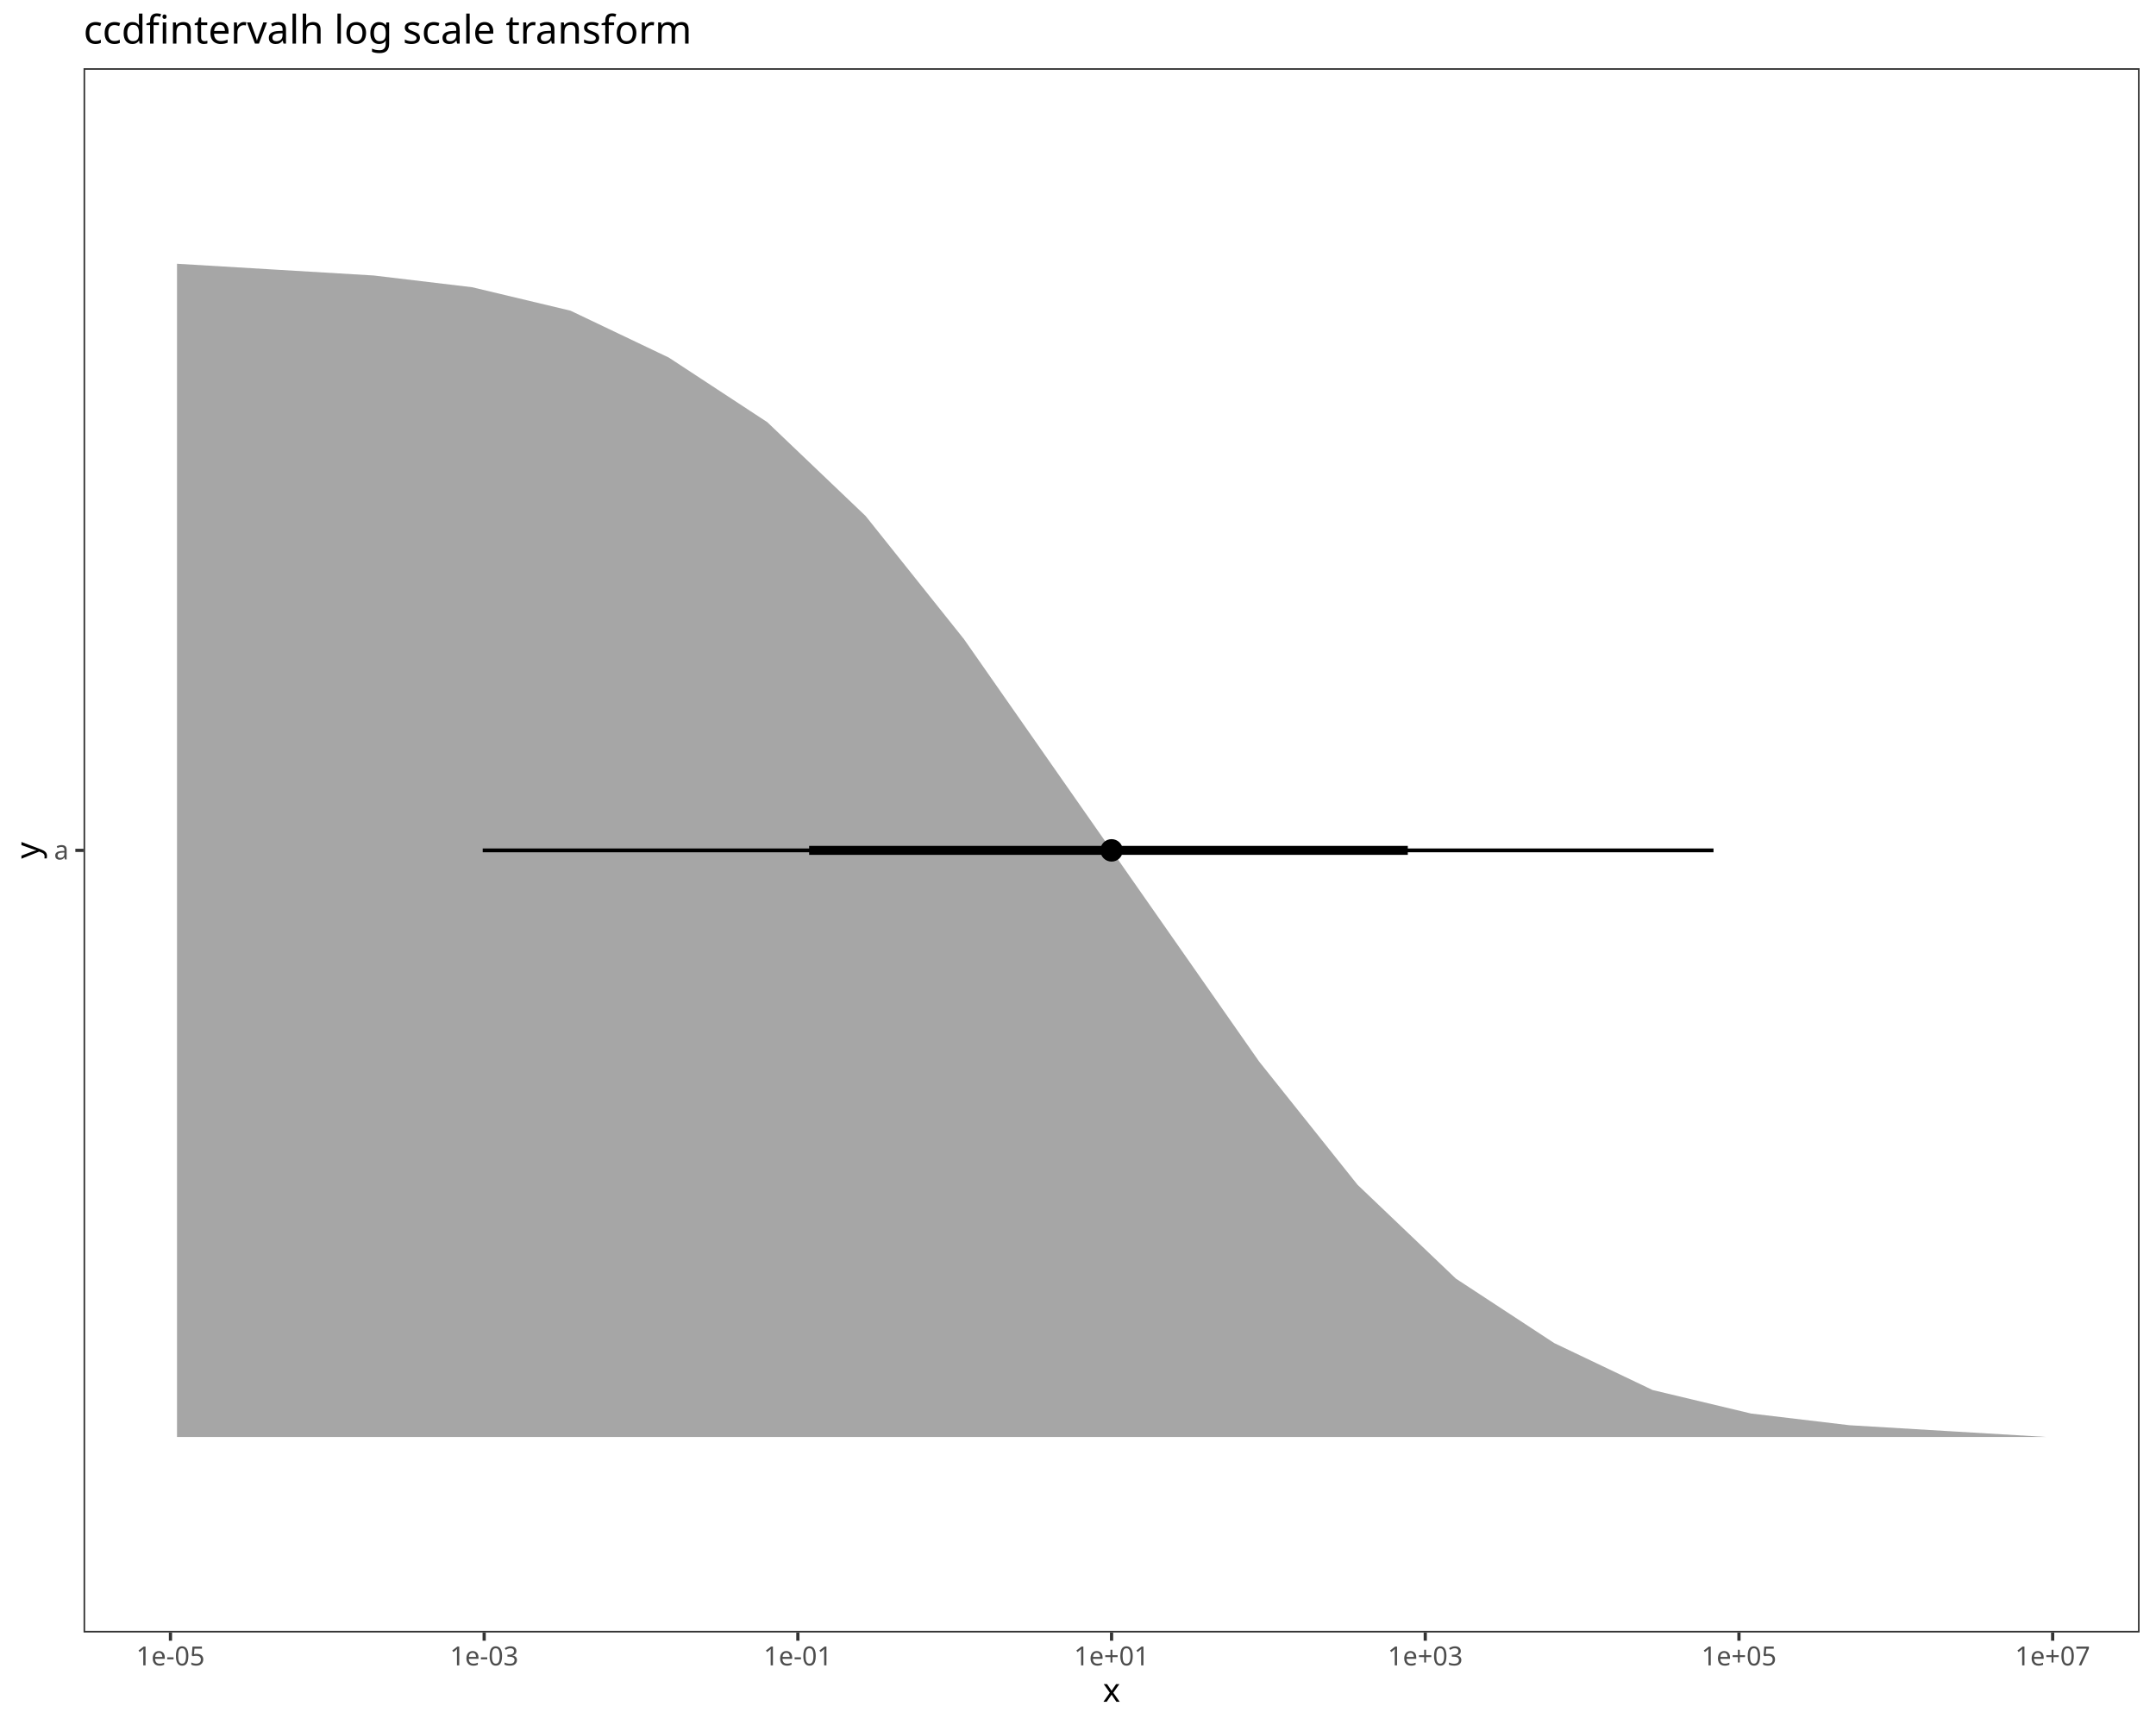
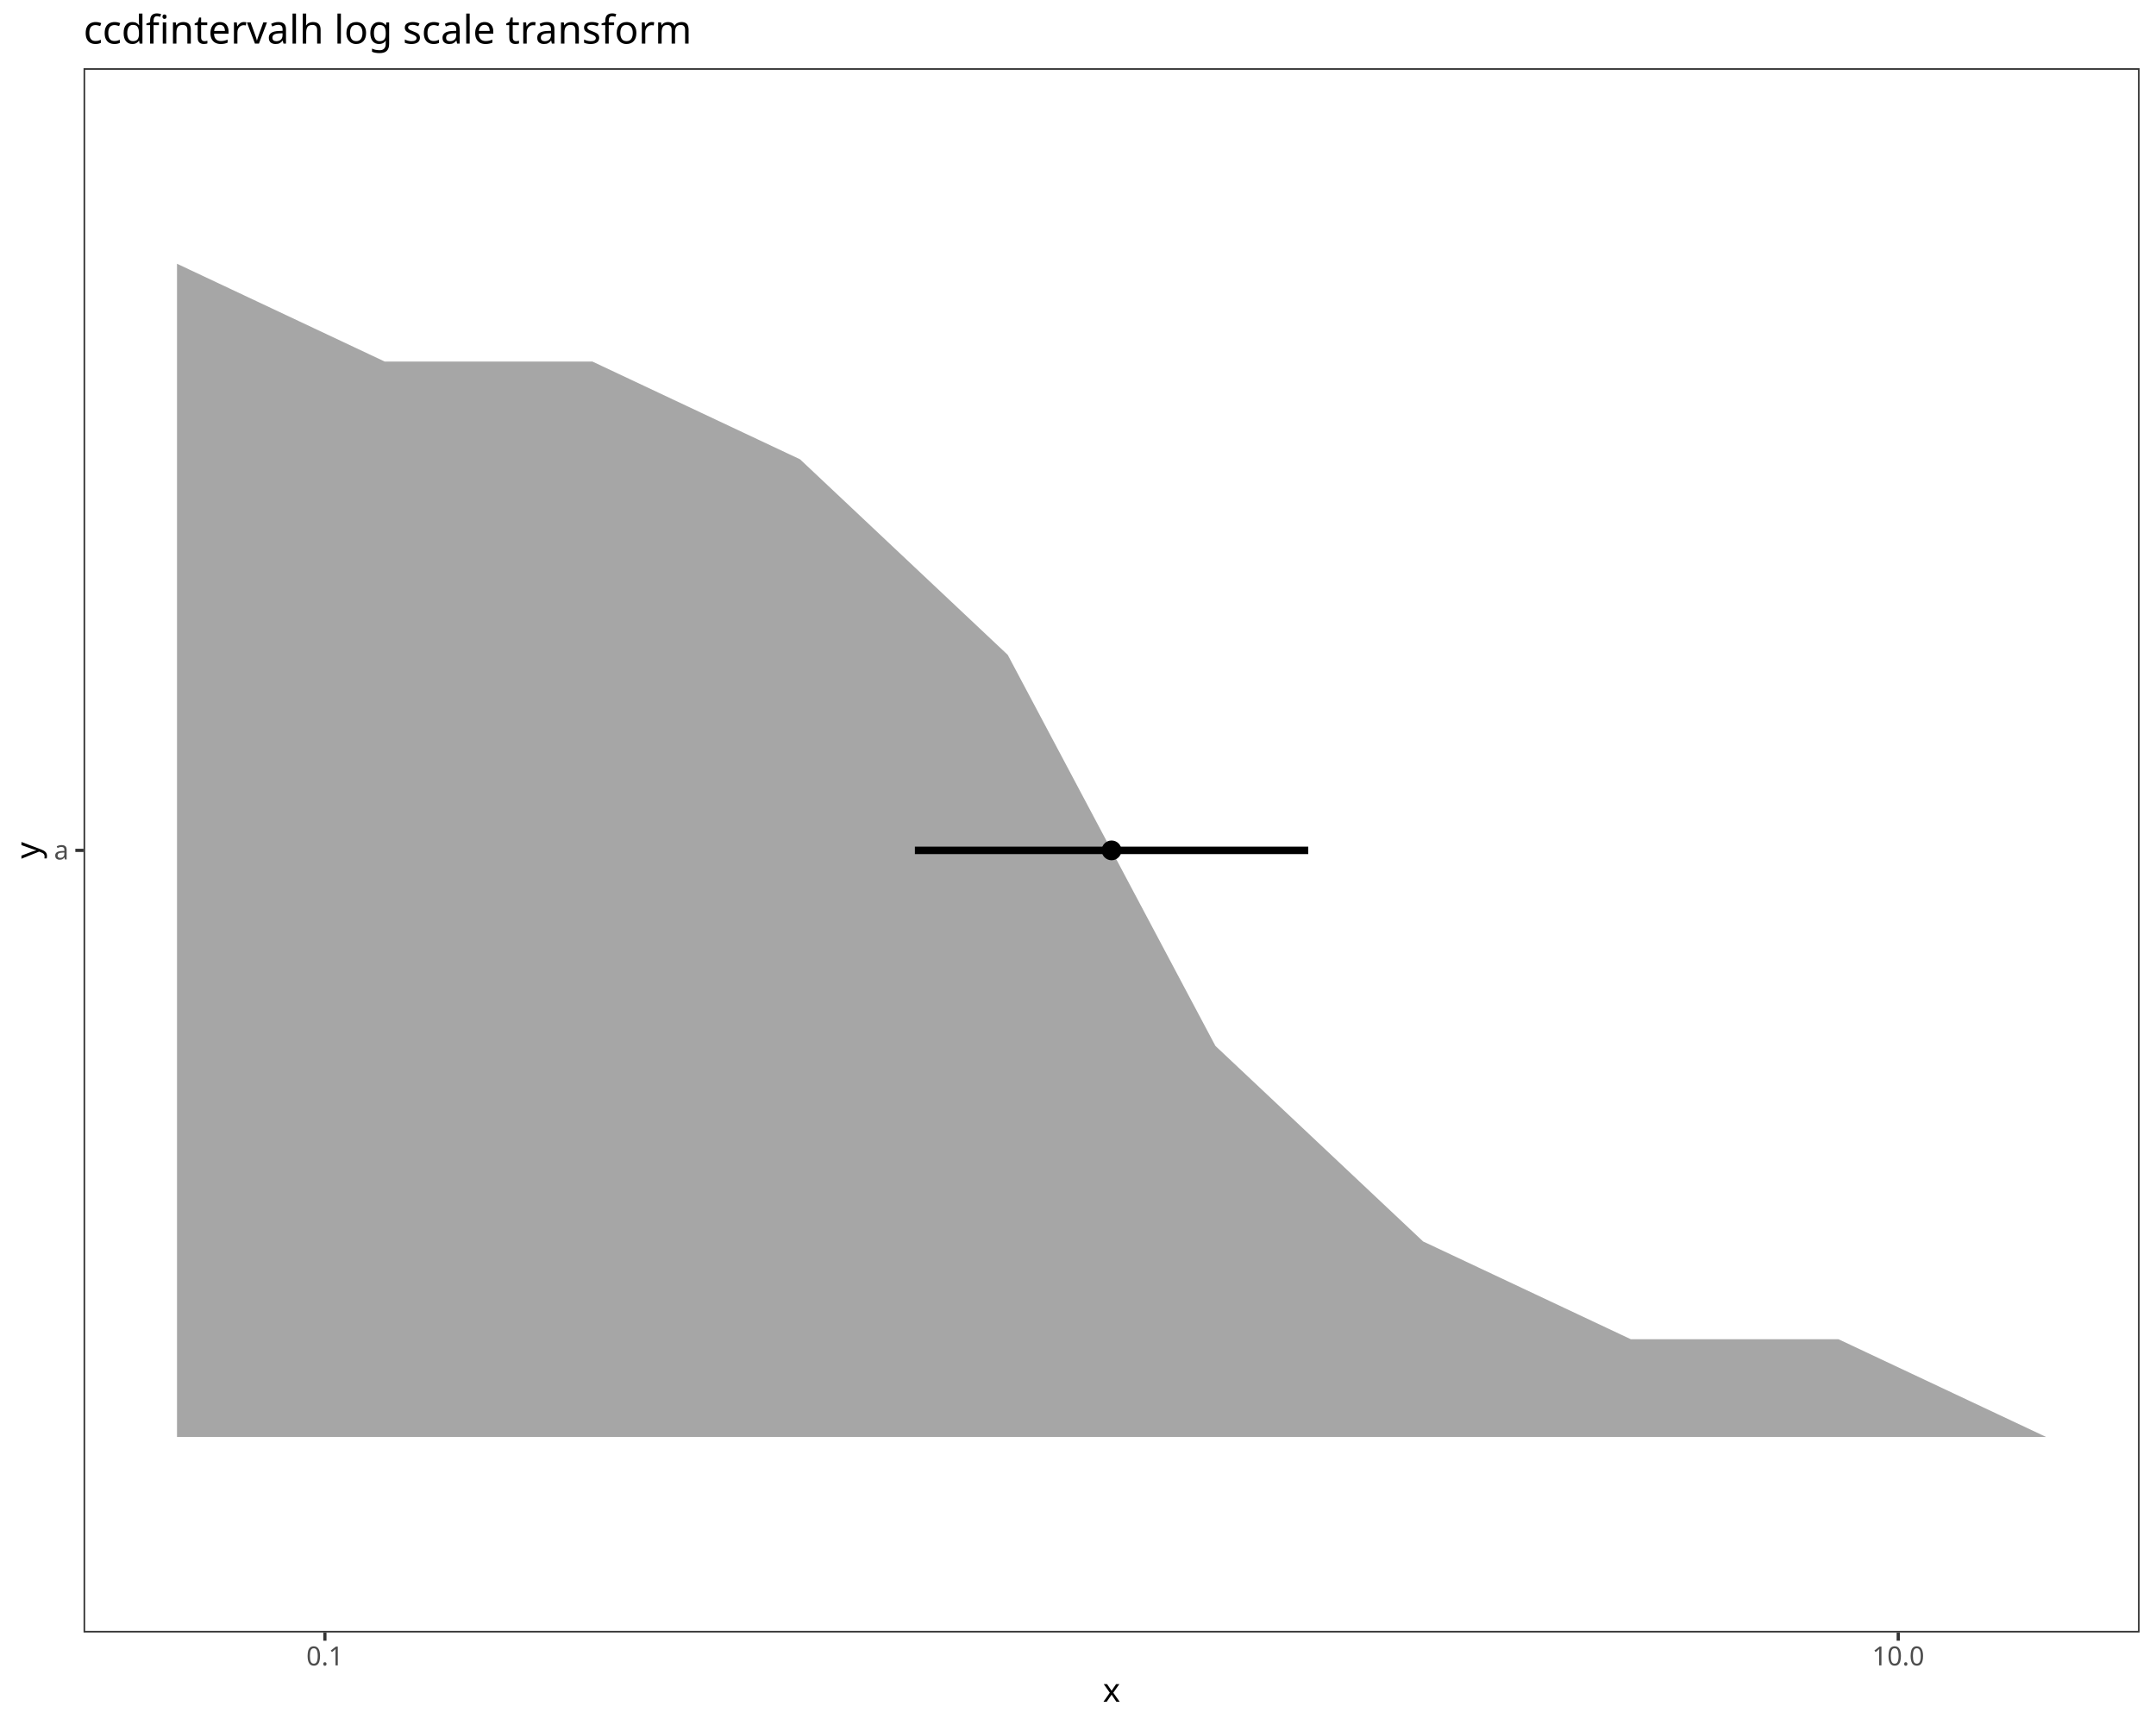
<svg xmlns="http://www.w3.org/2000/svg" class="svglite" data-engine-version="2.0" width="720.00pt" height="576.00pt" viewBox="0 0 720.00 576.00">
  <defs>
    <style type="text/css">
    .svglite line, .svglite polyline, .svglite polygon, .svglite path, .svglite rect, .svglite circle {
      fill: none;
      stroke: #000000;
      stroke-linecap: round;
      stroke-linejoin: round;
      stroke-miterlimit: 10.00;
    }
  </style>
  </defs>
  <rect width="100%" height="100%" style="stroke: none; fill: #FFFFFF;" />
  <defs>
    <clipPath id="cpMC4wMHw3MjAuMDB8MC4wMHw1NzYuMDA=">
      <rect x="0.00" y="0.00" width="720.00" height="576.00" />
    </clipPath>
  </defs>
  <g clip-path="url(#cpMC4wMHw3MjAuMDB8MC4wMHw1NzYuMDA=)">
    <rect x="0.00" y="0.00" width="720.00" height="576.00" style="stroke-width: 1.07; stroke: #FFFFFF; fill: #FFFFFF;" />
  </g>
  <defs>
    <clipPath id="cpMjcuOTB8NzE0LjUyfDIyLjc4fDU0NS4xMQ==">
      <rect x="27.90" y="22.78" width="686.62" height="522.33" />
    </clipPath>
  </defs>
  <g clip-path="url(#cpMjcuOTB8NzE0LjUyfDIyLjc4fDU0NS4xMQ==)">
    <rect x="27.90" y="22.78" width="686.62" height="522.33" style="stroke-width: 1.07; stroke: none; fill: #FFFFFF;" />
-     <polygon points="59.11,88.07 59.11,88.07 91.96,90.03 124.81,91.99 157.67,95.91 190.52,103.74 223.37,119.41 256.23,140.96 289.08,172.30 321.93,213.43 354.78,260.44 387.64,307.45 420.49,354.46 453.34,395.60 486.19,426.94 519.05,448.48 551.90,464.15 584.75,471.99 617.61,475.90 650.46,477.86 683.31,479.82 683.31,479.82 650.46,479.82 617.61,479.82 584.75,479.82 551.90,479.82 519.05,479.82 486.19,479.82 453.34,479.82 420.49,479.82 387.64,479.82 354.78,479.82 321.93,479.82 289.08,479.82 256.23,479.82 223.37,479.82 190.52,479.82 157.67,479.82 124.81,479.82 91.96,479.82 59.11,479.82 59.11,479.82 " style="stroke-width: 2.13; stroke: none; fill: #A6A6A6;" />
-     <line x1="161.20" y1="283.95" x2="572.23" y2="283.95" style="stroke-width: 1.28; stroke-linecap: butt;" />
-     <line x1="270.21" y1="283.95" x2="470.14" y2="283.95" style="stroke-width: 2.99; stroke-linecap: butt;" />
-     <circle cx="371.21" cy="283.95" r="1.68" style="stroke-width: 1.06; fill: #000000;" />
-     <circle cx="371.21" cy="283.95" r="3.22" style="stroke-width: 1.06; fill: #000000;" />
+     <polygon points="59.11,88.07 128.46,120.72 197.82,120.72 267.18,153.37 336.53,218.66 405.89,349.24 475.24,414.53 544.60,447.18 613.95,447.18 683.31,479.82 683.31,479.82 613.95,479.82 544.60,479.82 475.24,479.82 405.89,479.82 336.53,479.82 267.18,479.82 197.82,479.82 128.46,479.82 59.11,479.82 " style="stroke-width: 2.13; stroke: none; fill: #A6A6A6;" />
+     <line x1="305.53" y1="283.95" x2="436.89" y2="283.95" style="stroke-width: 2.49; stroke-linecap: butt;" />
+     <circle cx="371.21" cy="283.95" r="2.77" style="stroke-width: 1.06; fill: #000000;" />
    <rect x="27.90" y="22.78" width="686.62" height="522.33" style="stroke-width: 1.07; stroke: #333333;" />
  </g>
  <g clip-path="url(#cpMC4wMHw3MjAuMDB8MC4wMHw1NzYuMDA=)">
    <text x="22.97" y="286.98" text-anchor="end" style="font-size: 8.80px; fill: #4D4D4D; font-family: sans;" textLength="4.89px" lengthAdjust="spacingAndGlyphs">a</text>
    <polyline points="25.16,283.95 27.90,283.95 " style="stroke-width: 1.07; stroke: #333333; stroke-linecap: butt;" />
-     <polyline points="56.93,547.85 56.93,545.11 " style="stroke-width: 1.07; stroke: #333333; stroke-linecap: butt;" />
-     <polyline points="161.69,547.85 161.69,545.11 " style="stroke-width: 1.07; stroke: #333333; stroke-linecap: butt;" />
-     <polyline points="266.45,547.85 266.45,545.11 " style="stroke-width: 1.07; stroke: #333333; stroke-linecap: butt;" />
-     <polyline points="371.21,547.85 371.21,545.11 " style="stroke-width: 1.07; stroke: #333333; stroke-linecap: butt;" />
-     <polyline points="475.97,547.85 475.97,545.11 " style="stroke-width: 1.07; stroke: #333333; stroke-linecap: butt;" />
-     <polyline points="580.73,547.85 580.73,545.11 " style="stroke-width: 1.07; stroke: #333333; stroke-linecap: butt;" />
-     <polyline points="685.49,547.85 685.49,545.11 " style="stroke-width: 1.07; stroke: #333333; stroke-linecap: butt;" />
-     <text x="56.93" y="556.10" text-anchor="middle" style="font-size: 8.80px; fill: #4D4D4D; font-family: sans;" textLength="22.51px" lengthAdjust="spacingAndGlyphs">1e-05</text>
-     <text x="161.69" y="556.10" text-anchor="middle" style="font-size: 8.80px; fill: #4D4D4D; font-family: sans;" textLength="22.51px" lengthAdjust="spacingAndGlyphs">1e-03</text>
-     <text x="266.45" y="556.10" text-anchor="middle" style="font-size: 8.80px; fill: #4D4D4D; font-family: sans;" textLength="22.51px" lengthAdjust="spacingAndGlyphs">1e-01</text>
-     <text x="371.21" y="556.10" text-anchor="middle" style="font-size: 8.80px; fill: #4D4D4D; font-family: sans;" textLength="24.72px" lengthAdjust="spacingAndGlyphs">1e+01</text>
-     <text x="475.97" y="556.10" text-anchor="middle" style="font-size: 8.80px; fill: #4D4D4D; font-family: sans;" textLength="24.72px" lengthAdjust="spacingAndGlyphs">1e+03</text>
-     <text x="580.73" y="556.10" text-anchor="middle" style="font-size: 8.80px; fill: #4D4D4D; font-family: sans;" textLength="24.72px" lengthAdjust="spacingAndGlyphs">1e+05</text>
-     <text x="685.49" y="556.10" text-anchor="middle" style="font-size: 8.80px; fill: #4D4D4D; font-family: sans;" textLength="24.72px" lengthAdjust="spacingAndGlyphs">1e+07</text>
+     <polyline points="108.50,547.85 108.50,545.11 " style="stroke-width: 1.07; stroke: #333333; stroke-linecap: butt;" />
+     <polyline points="633.92,547.85 633.92,545.11 " style="stroke-width: 1.07; stroke: #333333; stroke-linecap: butt;" />
+     <text x="108.50" y="556.10" text-anchor="middle" style="font-size: 8.80px; fill: #4D4D4D; font-family: sans;" textLength="12.23px" lengthAdjust="spacingAndGlyphs">0.1</text>
+     <text x="633.92" y="556.10" text-anchor="middle" style="font-size: 8.80px; fill: #4D4D4D; font-family: sans;" textLength="17.13px" lengthAdjust="spacingAndGlyphs">10.0</text>
    <text x="371.21" y="568.24" text-anchor="middle" style="font-size: 11.00px; font-family: sans;" textLength="5.50px" lengthAdjust="spacingAndGlyphs">x</text>
    <text transform="translate(13.05,283.95) rotate(-90)" text-anchor="middle" style="font-size: 11.00px; font-family: sans;" textLength="5.50px" lengthAdjust="spacingAndGlyphs">y</text>
    <text x="27.90" y="14.56" style="font-size: 13.20px; font-family: sans;" textLength="189.31px" lengthAdjust="spacingAndGlyphs">ccdfintervalh log scale transform</text>
  </g>
</svg>
